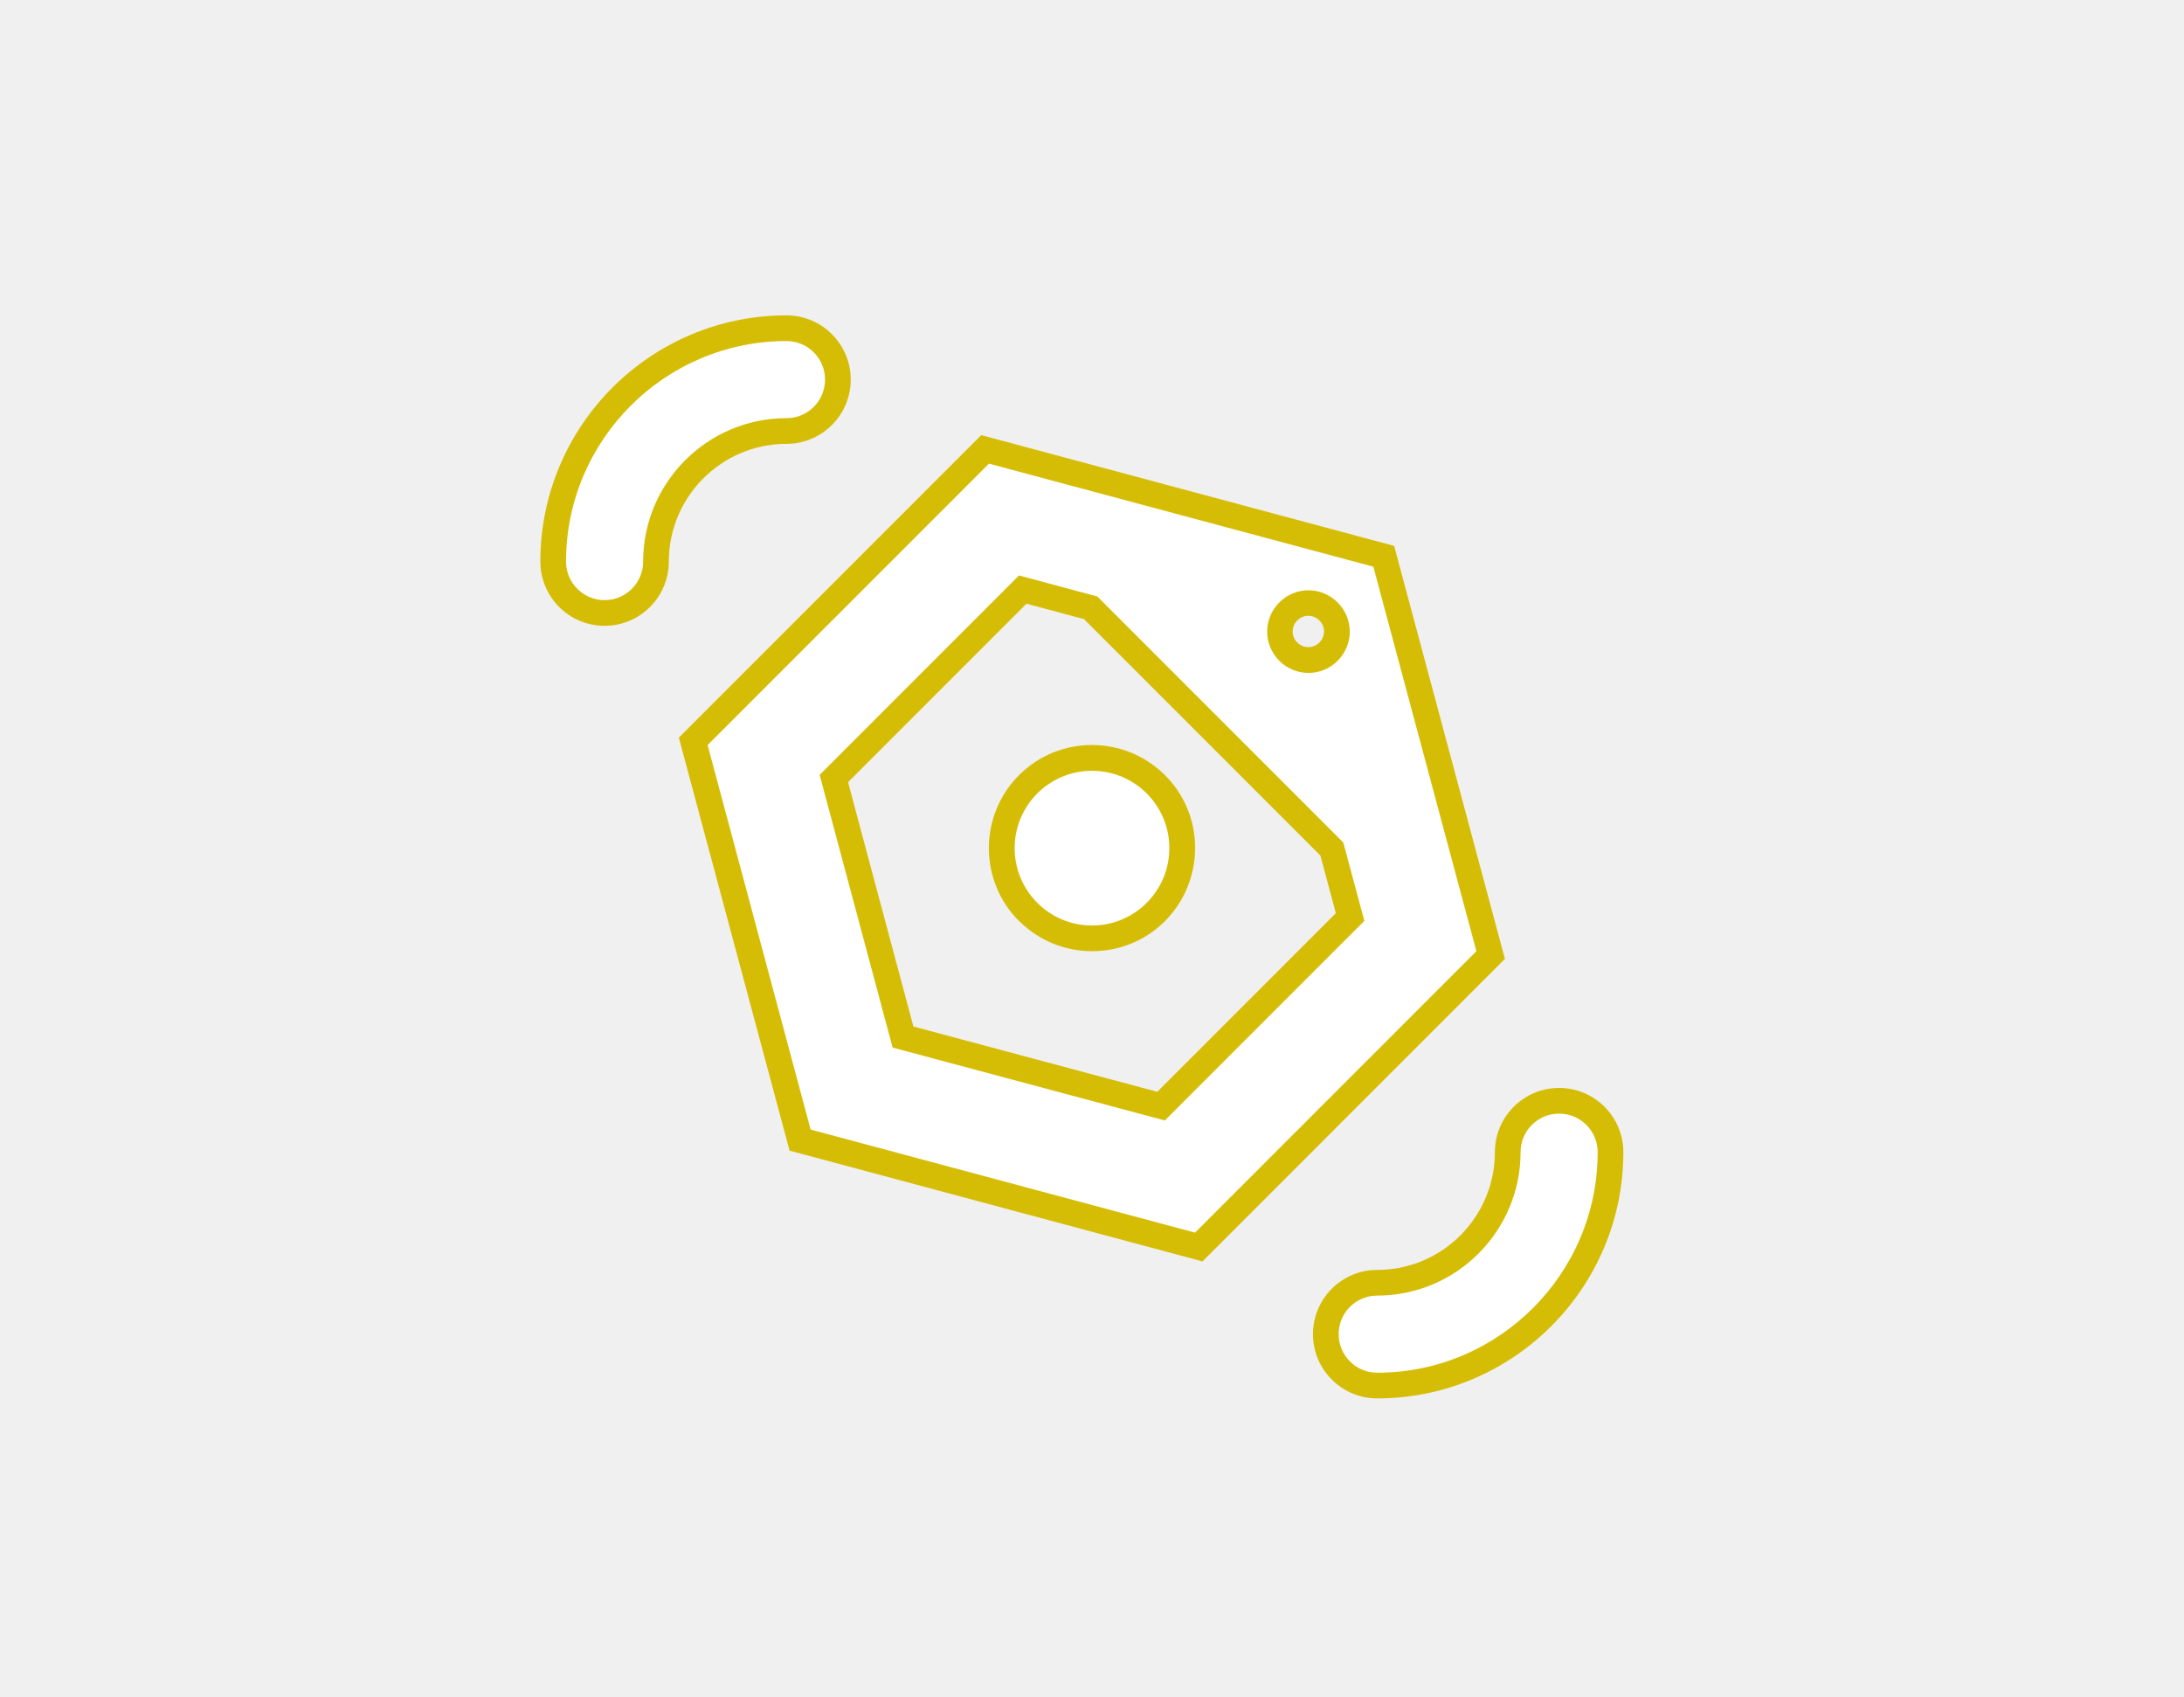
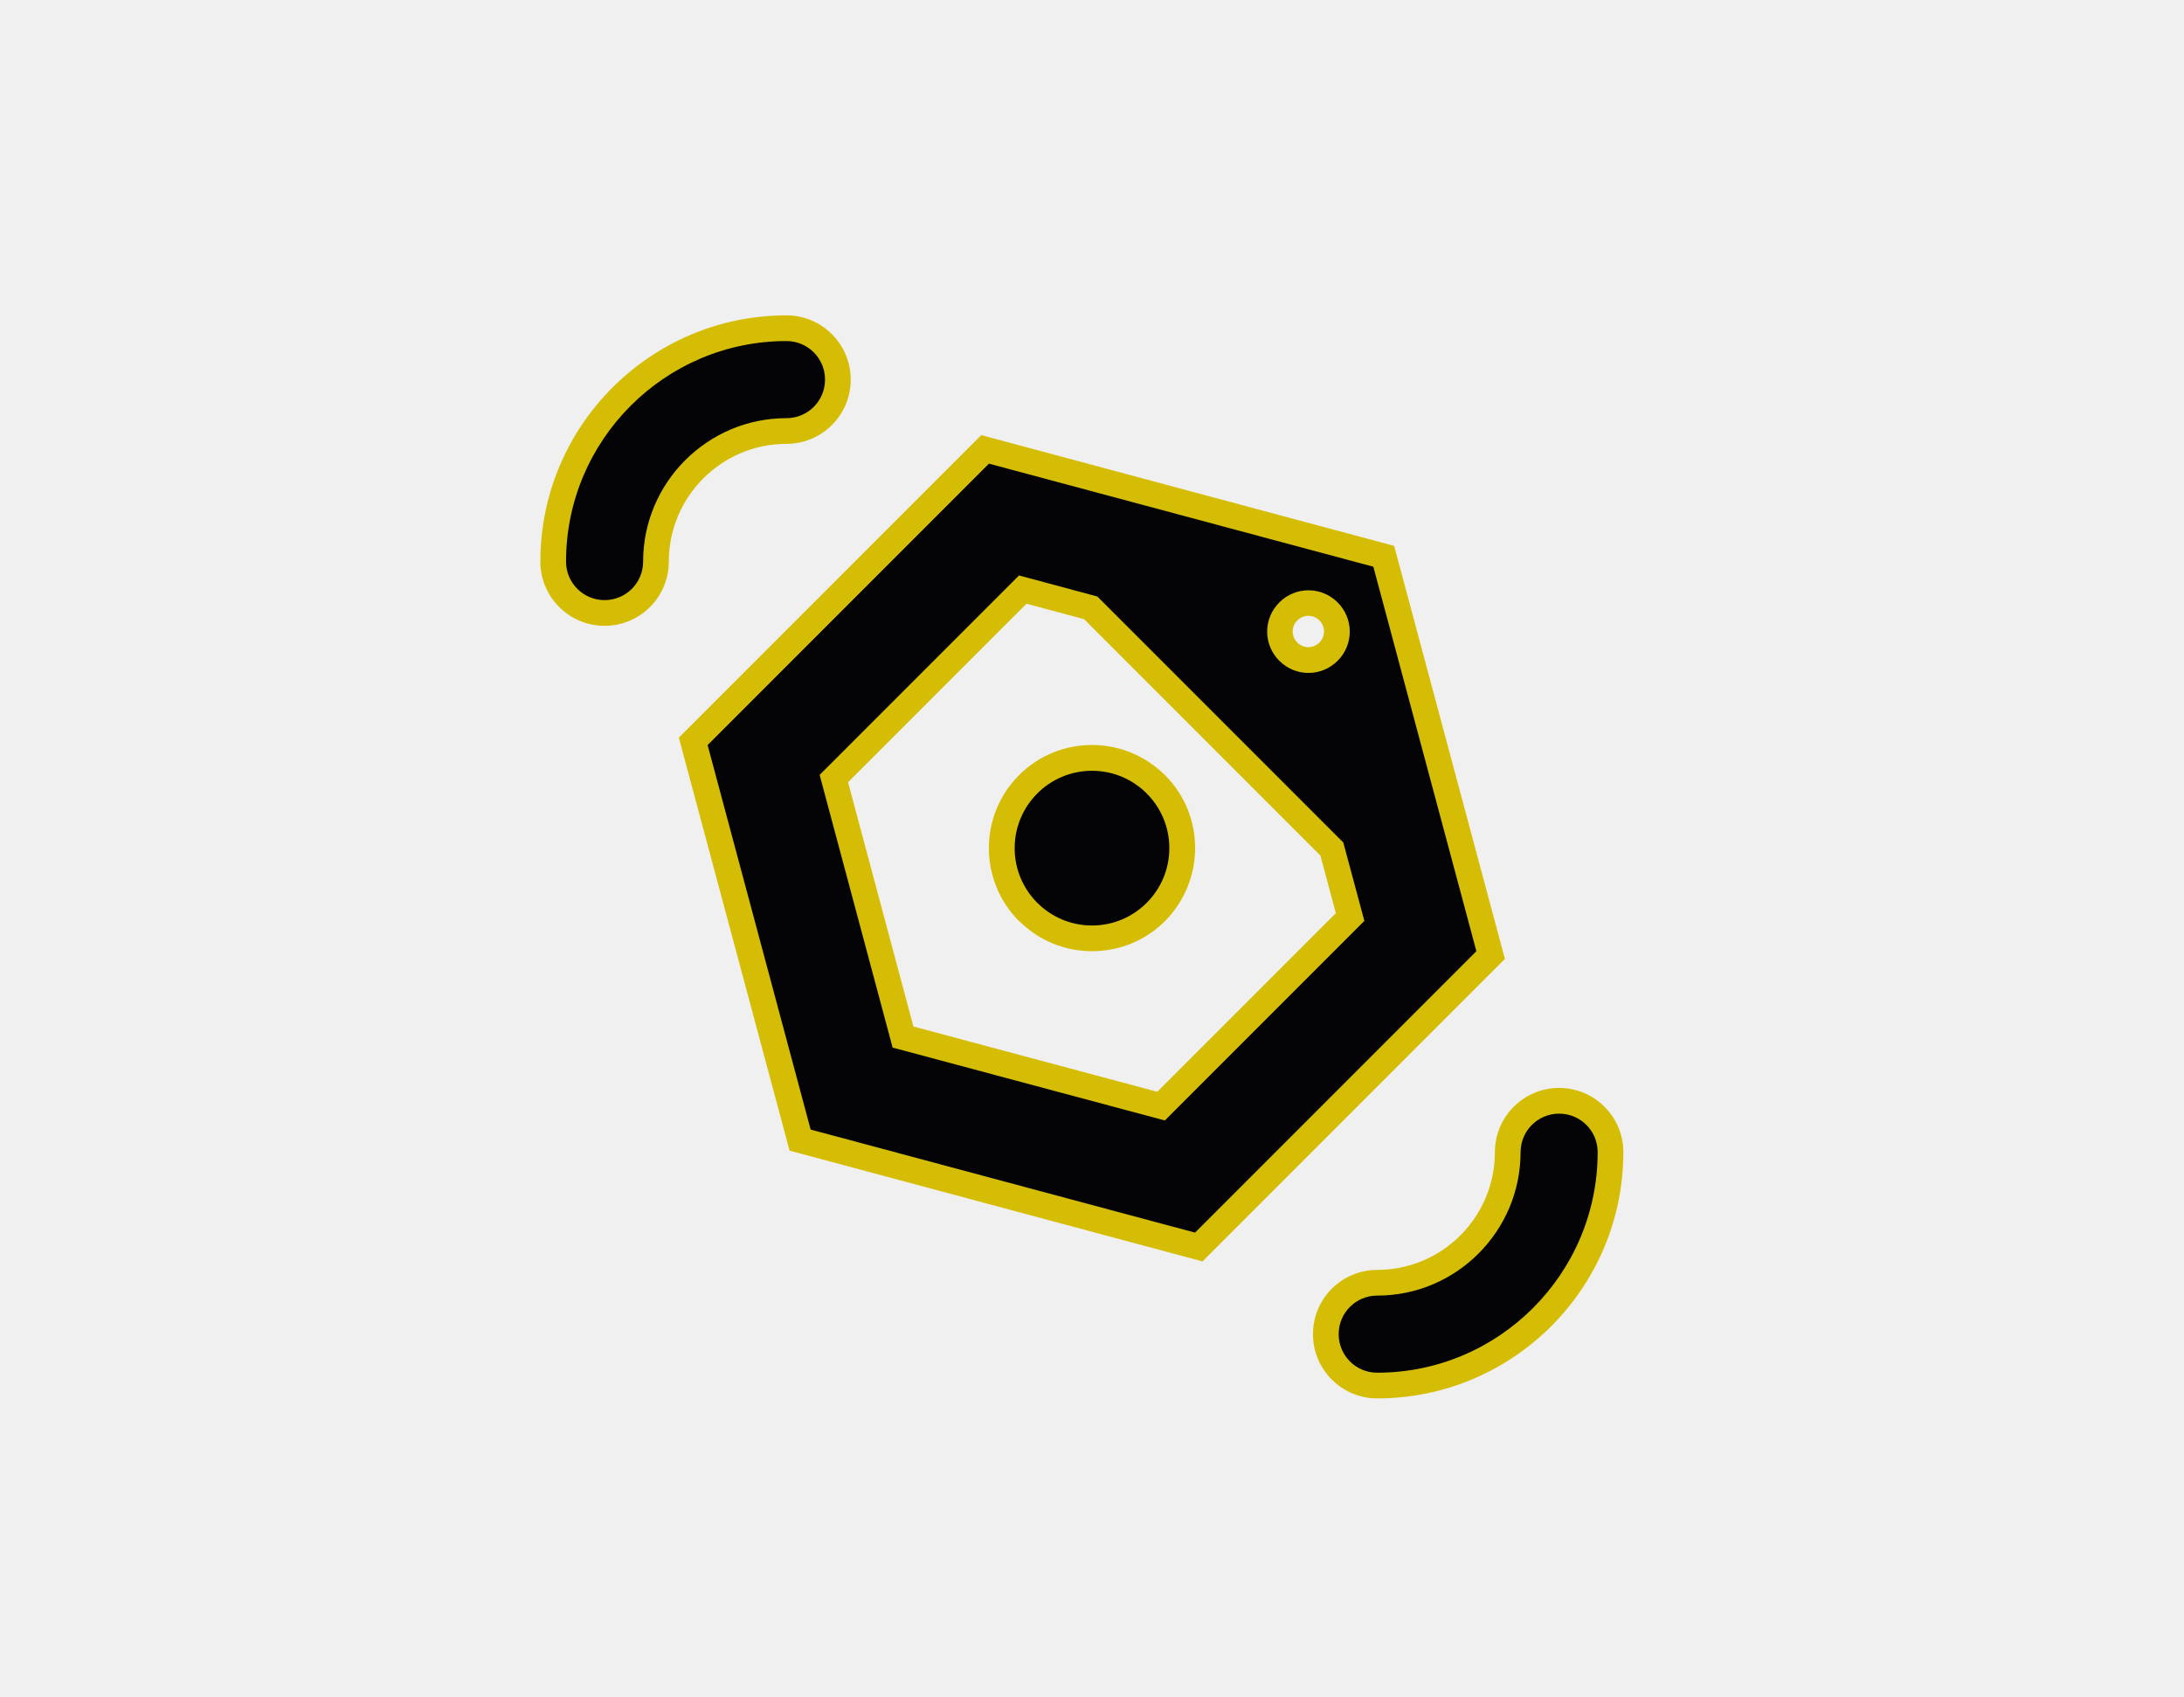
<svg xmlns="http://www.w3.org/2000/svg" id="Assess" viewBox="0 0 85 66" width="85" height="66">
  <defs>
    <style>
      .cls-1 {
        fill: #d6bd05;
      }

      .cls-1, .cls-2 {
        stroke-width: 0px;
      }

      .cls-2 {
-         fill: #fff;
+         fill: #040406;
      }
    </style>
  </defs>
  <g>
    <path class="cls-1" d="M23.53,24.35c-1.38,0-2.5-1.12-2.5-2.5,0-5.29,4.3-9.58,9.58-9.58,1.38,0,2.5,1.12,2.5,2.5s-1.12,2.5-2.5,2.5c-2.53,0-4.58,2.06-4.58,4.58,0,1.38-1.12,2.5-2.5,2.5ZM30.62,14.26c-4.18,0-7.58,3.4-7.58,7.58,0,.28.22.5.5.5s.5-.22.5-.5c0-3.63,2.95-6.58,6.58-6.58.28,0,.5-.22.5-.5s-.22-.5-.5-.5Z" />
    <path class="cls-1" d="M53.6,54.41c-1.38,0-2.5-1.12-2.5-2.5s1.12-2.5,2.5-2.5c2.53,0,4.58-2.06,4.58-4.58,0-1.38,1.12-2.5,2.5-2.5s2.5,1.12,2.5,2.5c0,5.29-4.3,9.58-9.58,9.58ZM60.68,44.33c-.28,0-.5.22-.5.5,0,3.63-2.95,6.58-6.58,6.58-.28,0-.5.22-.5.5s.22.5.5.5c4.18,0,7.58-3.4,7.58-7.58,0-.28-.22-.5-.5-.5Z" />
  </g>
  <g>
    <path class="cls-2" d="M23.53,23.35c-.83,0-1.5-.67-1.5-1.5,0-4.73,3.85-8.58,8.58-8.58.83,0,1.5.67,1.5,1.5s-.67,1.5-1.5,1.5c-3.08,0-5.58,2.51-5.58,5.58,0,.83-.67,1.5-1.5,1.5Z" />
    <path class="cls-2" d="M53.6,53.41c-.83,0-1.5-.67-1.5-1.5s.67-1.5,1.5-1.5c3.08,0,5.58-2.51,5.58-5.58,0-.83.67-1.5,1.5-1.5s1.5.67,1.5,1.5c0,4.73-3.85,8.58-8.58,8.58Z" />
  </g>
  <g>
    <path class="cls-1" d="M30.73,44.77l-4.31-16.07,11.77-11.77,16.07,4.31,4.31,16.07-11.77,11.77-16.07-4.31ZM28.66,29.29l3.71,13.84,13.84,3.71,10.14-10.14-2.99-11.17c-.13.32-.32.62-.58.88-1.02,1.02-2.67,1.02-3.69,0s-1.02-2.67,0-3.69c.26-.26.56-.45.88-.58l-11.17-2.99-10.14,10.14ZM51.35,24.14c-.24-.24-.62-.24-.86,0s-.24.62,0,.86.62.24.86,0,.24-.62,0-.86ZM33.92,41.58l-3.14-11.72,8.58-8.58,3.87,1.04,9.95,9.95,1.04,3.87-8.58,8.58-11.72-3.14ZM33.01,30.45l2.54,9.49,9.49,2.54,6.95-6.95-.6-2.24-9.2-9.2-2.24-.6-6.95,6.95Z" />
    <path class="cls-2" d="M53.45,22.05l-14.96-4.01-10.95,10.95,4.01,14.96,14.96,4.01,10.95-10.95-4.01-14.96ZM52.06,23.44c.63.63.63,1.64,0,2.27s-1.64.63-2.27,0-.63-1.64,0-2.27,1.64-.63,2.27,0ZM45.35,43.6l-10.61-2.84-2.84-10.61,7.76-7.76,3.05.82,9.57,9.57.82,3.05-7.76,7.76Z" />
    <g>
      <path class="cls-1" d="M39.66,35.84c-1.56-1.56-1.57-4.11,0-5.68s4.11-1.56,5.68,0,1.56,4.11,0,5.68c-1.56,1.56-4.11,1.56-5.67,0ZM43.92,31.58c-.78-.78-2.06-.78-2.85,0s-.78,2.06,0,2.85,2.06.78,2.85,0,.78-2.06,0-2.85Z" />
      <circle class="cls-2" cx="42.5" cy="33" r="3.01" />
    </g>
  </g>
</svg>
